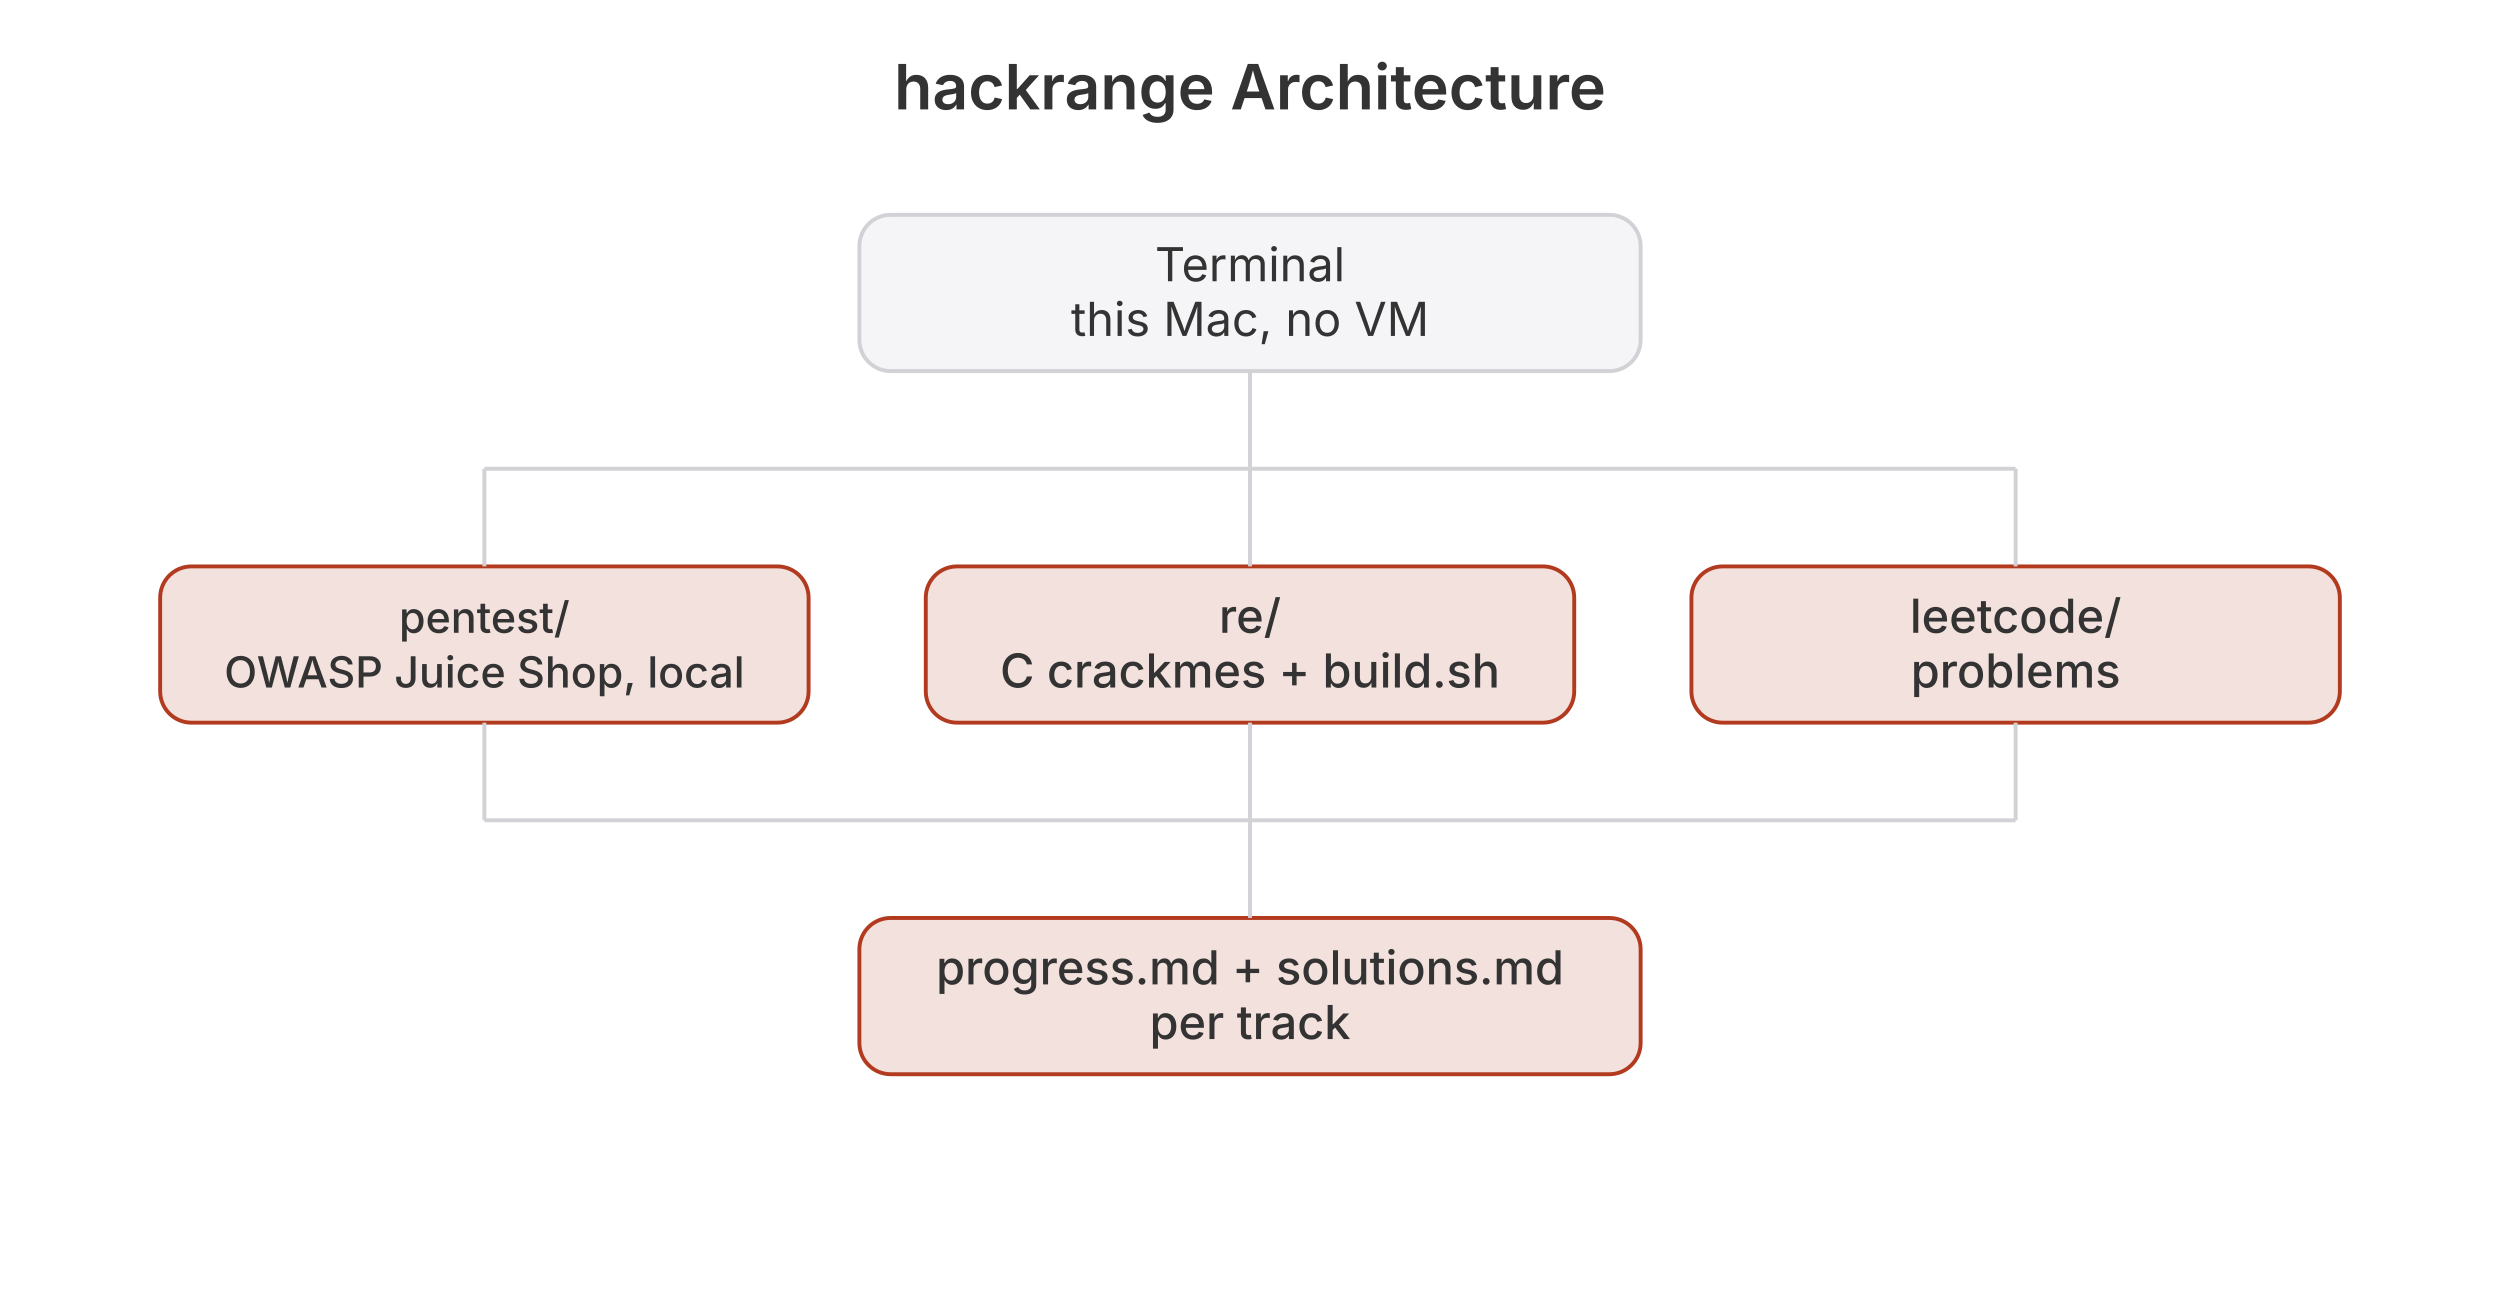
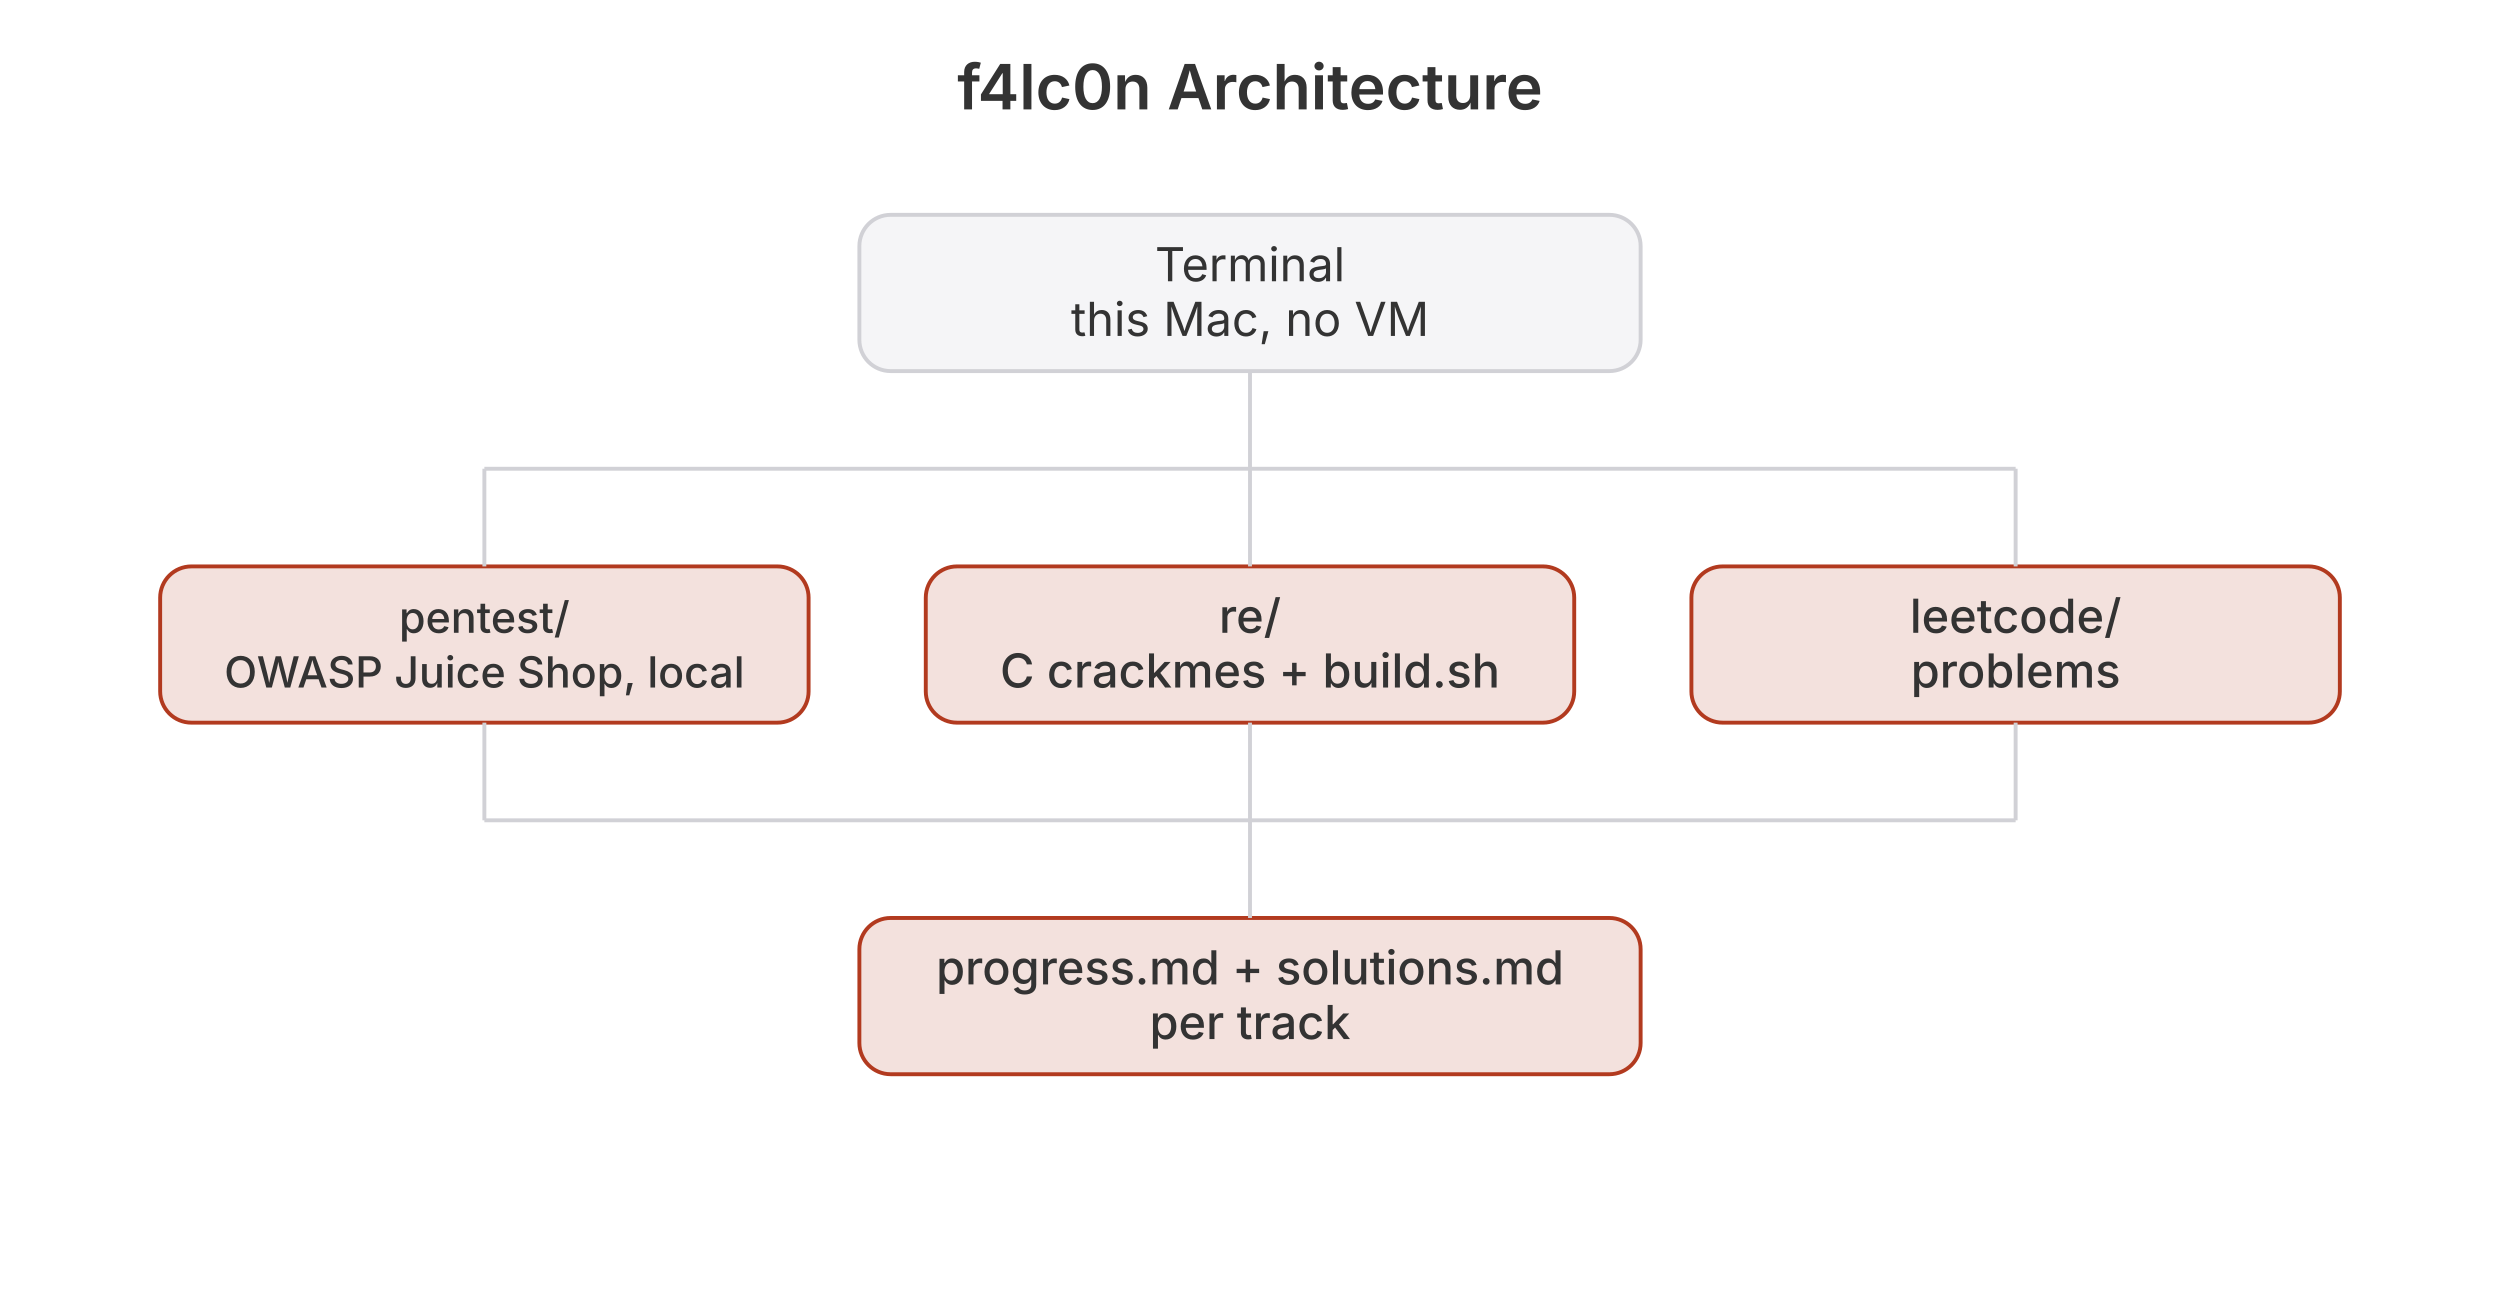
<svg xmlns="http://www.w3.org/2000/svg" width="640" height="330" style="background:#fff;font-family:-apple-system,BlinkMacSystemFont,sans-serif" viewBox="0 0 640 330">
-   <text x="320" y="28" fill="#333" font-size="16" font-weight="600" text-anchor="middle">hackrange Architecture</text>
+   <text x="320" y="28" fill="#333" font-size="16" font-weight="600" text-anchor="middle">f4lc0n Architecture</text>
  <rect width="200" height="40" x="220" y="55" fill="#f5f5f7" stroke="#d1d1d6" rx="8" />
  <text x="320" y="72" fill="#333" font-size="12" text-anchor="middle">Terminal</text>
  <text x="320" y="86" fill="#333" font-size="12" text-anchor="middle">this Mac, no VM</text>
  <rect width="166" height="40" x="41" y="145" fill="#b23a1f" fill-opacity=".15" stroke="#b23a1f" rx="8" />
  <text x="124" y="162" fill="#333" font-size="11" font-weight="500" text-anchor="middle">pentest/</text>
  <text x="124" y="176" fill="#333" font-size="11" font-weight="500" text-anchor="middle">OWASP Juice Shop, local</text>
  <rect width="166" height="40" x="237" y="145" fill="#b23a1f" fill-opacity=".15" stroke="#b23a1f" rx="8" />
  <text x="320" y="162" fill="#333" font-size="12" font-weight="500" text-anchor="middle">re/</text>
  <text x="320" y="176" fill="#333" font-size="12" font-weight="500" text-anchor="middle">C crackmes + build.sh</text>
  <rect width="166" height="40" x="433" y="145" fill="#b23a1f" fill-opacity=".15" stroke="#b23a1f" rx="8" />
  <text x="516" y="162" fill="#333" font-size="12" font-weight="500" text-anchor="middle">leetcode/</text>
  <text x="516" y="176" fill="#333" font-size="12" font-weight="500" text-anchor="middle">problems</text>
  <rect width="200" height="40" x="220" y="235" fill="#b23a1f" fill-opacity=".15" stroke="#b23a1f" rx="8" />
  <text x="320" y="252" fill="#333" font-size="12" font-weight="500" text-anchor="middle">progress.md + solutions.md</text>
  <text x="320" y="266" fill="#333" font-size="12" font-weight="500" text-anchor="middle">per track</text>
  <path stroke="#d1d1d6" fill="none" d="M320 95V120M124 120v25M320 120v25M516 120v25M124 120H516M124 185v25M320 185v25M516 185v25M124 210H516M320 210V235" />
</svg>
